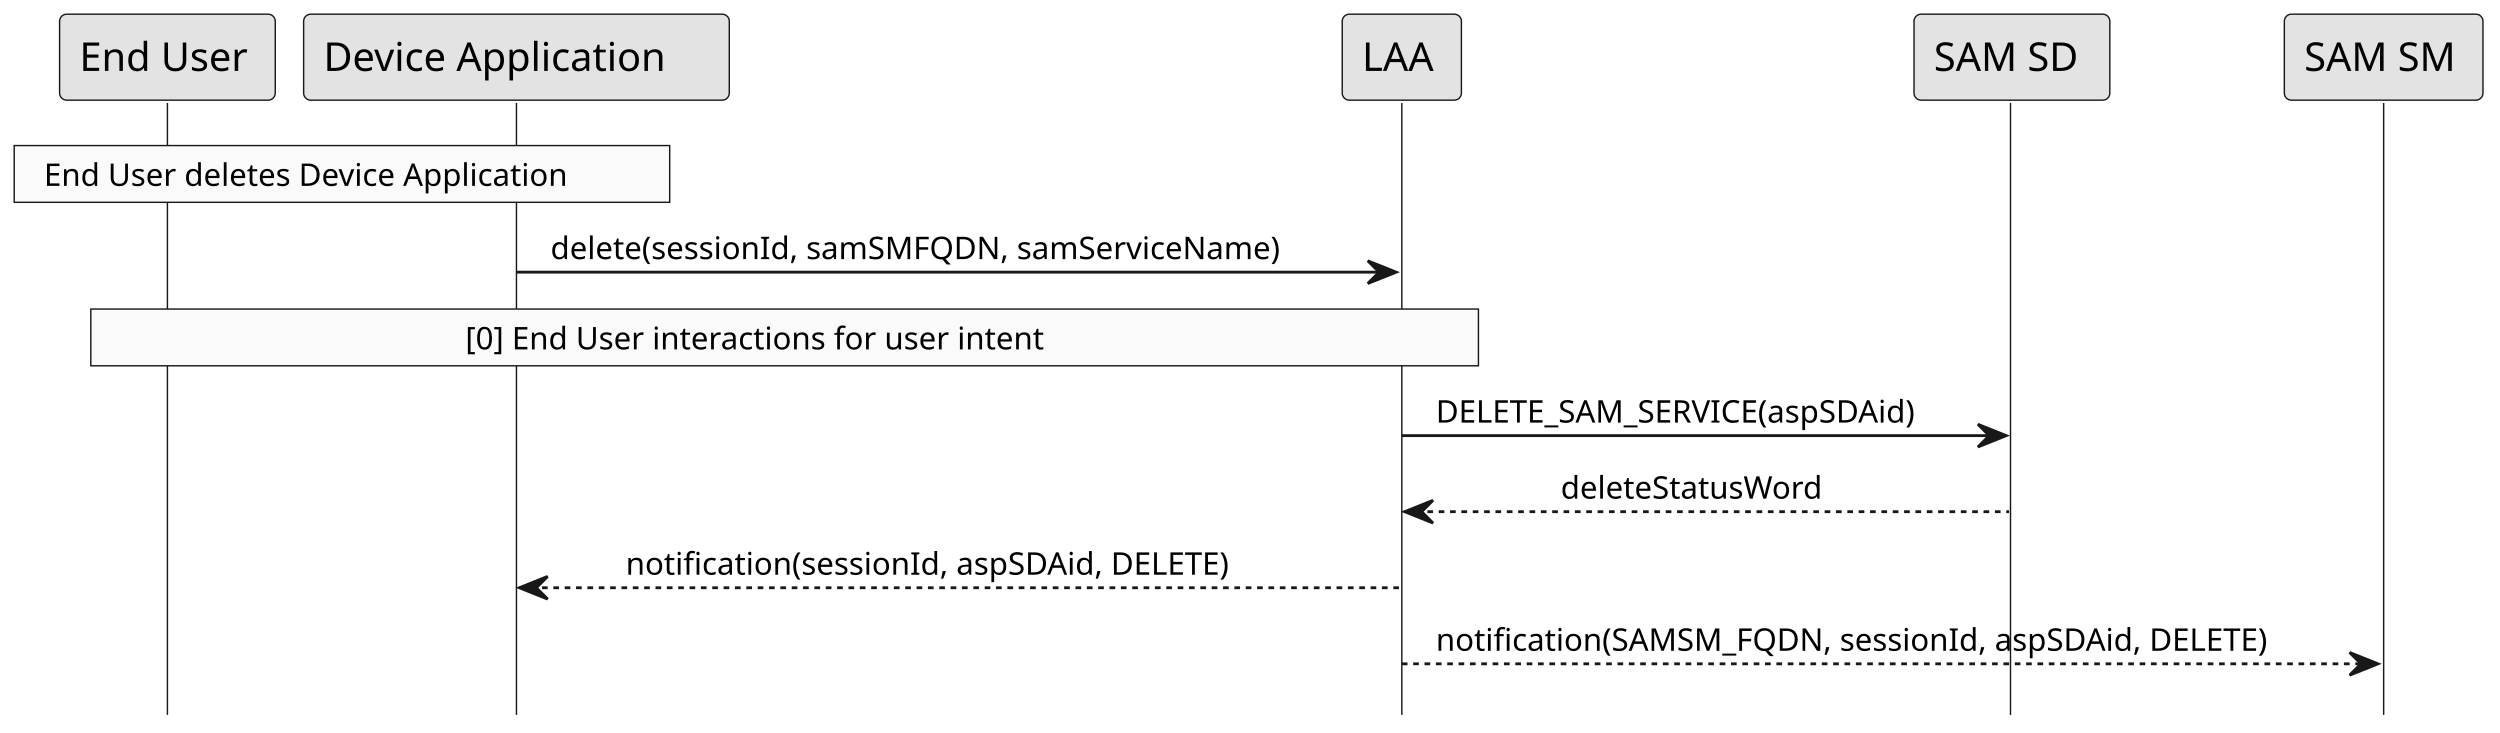
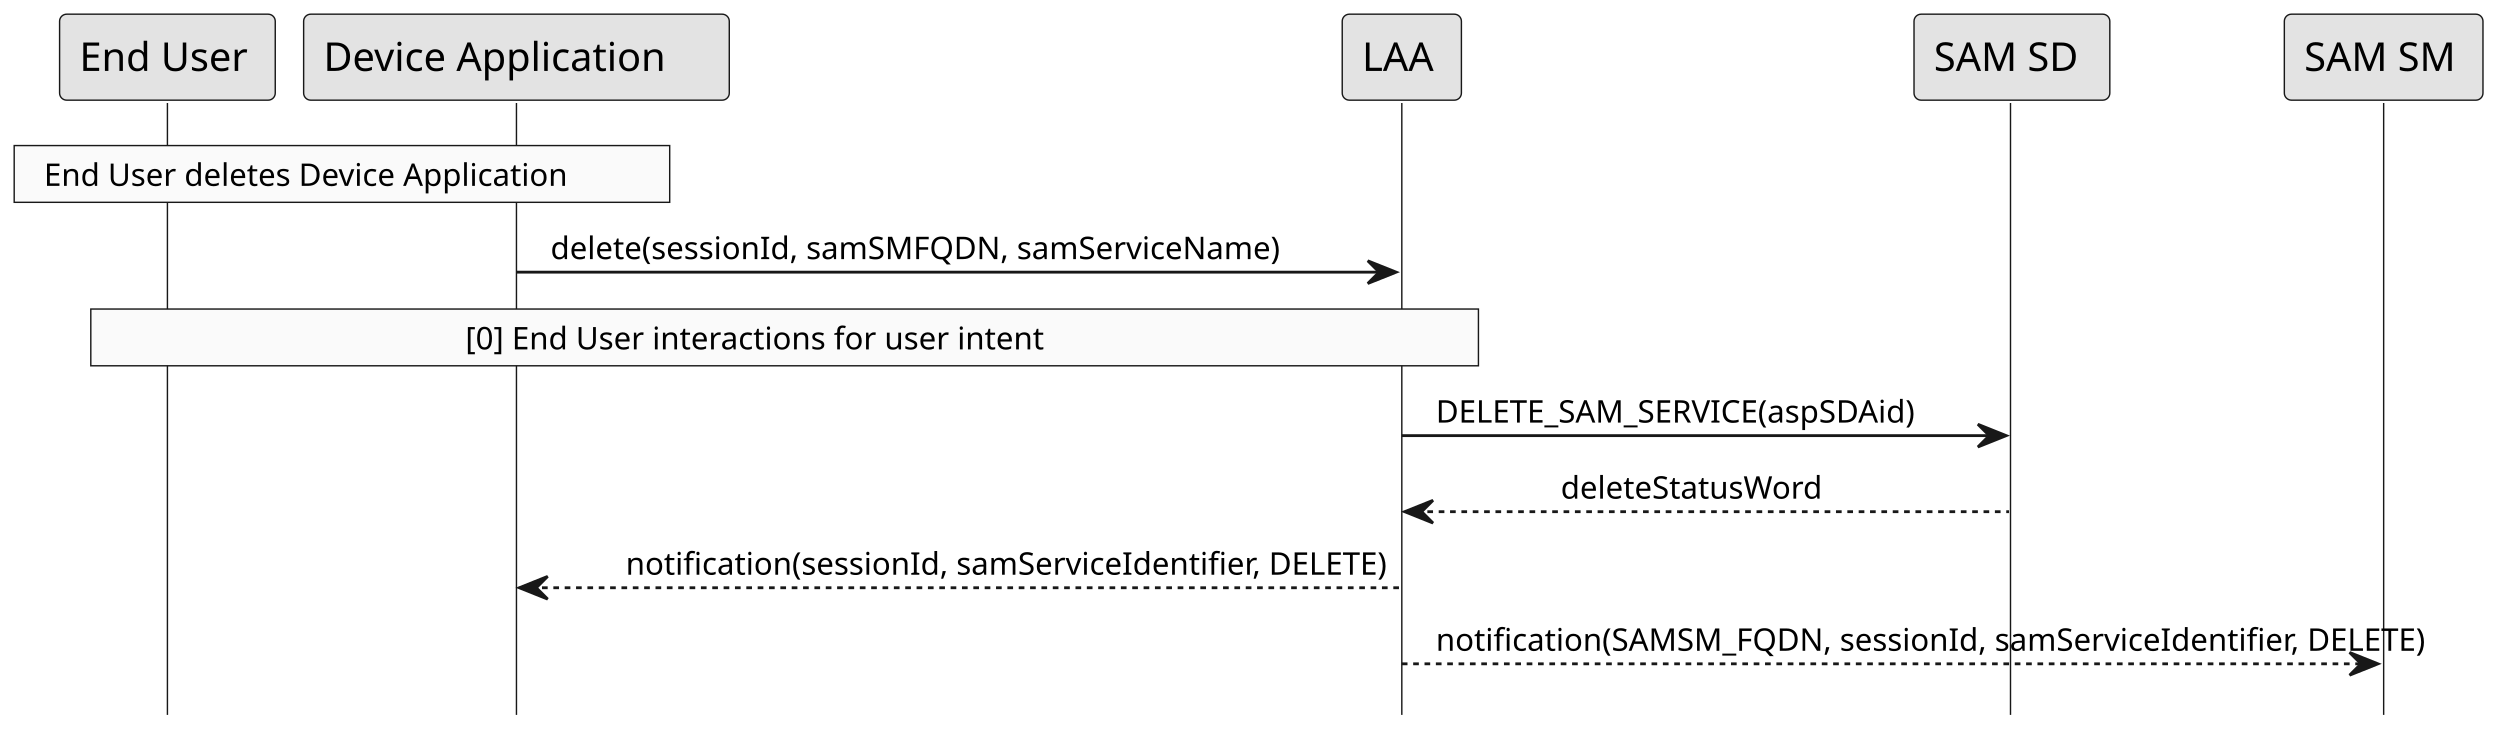
<svg xmlns="http://www.w3.org/2000/svg" contentStyleType="text/css" height="258px" preserveAspectRatio="none" style="width:881px;height:258px;background:#FFFFFF;" version="1.1" viewBox="0 0 881 258" width="881px" zoomAndPan="magnify">
  <defs />
  <g>
    <line style="stroke:#181818;stroke-width:0.5;" x1="59" x2="59" y1="36.297" y2="251.93" />
    <line style="stroke:#181818;stroke-width:0.5;" x1="182" x2="182" y1="36.297" y2="251.93" />
    <line style="stroke:#181818;stroke-width:0.5;" x1="494" x2="494" y1="36.297" y2="251.93" />
    <line style="stroke:#181818;stroke-width:0.5;" x1="708.5" x2="708.5" y1="36.297" y2="251.93" />
    <line style="stroke:#181818;stroke-width:0.5;" x1="840" x2="840" y1="36.297" y2="251.93" />
    <rect fill="#E3E3E3" height="30.297" rx="2.5" ry="2.5" style="stroke:#181818;stroke-width:0.5;" width="76" x="21" y="5" />
    <text fill="#000000" font-family="sans-serif" font-size="14" lengthAdjust="spacing" textLength="62" x="28" y="24.995">End User</text>
    <rect fill="#E3E3E3" height="30.297" rx="2.5" ry="2.5" style="stroke:#181818;stroke-width:0.5;" width="150" x="107" y="5" />
    <text fill="#000000" font-family="sans-serif" font-size="14" lengthAdjust="spacing" textLength="136" x="114" y="24.995">Device Application</text>
    <rect fill="#E3E3E3" height="30.297" rx="2.5" ry="2.5" style="stroke:#181818;stroke-width:0.5;" width="42" x="473" y="5" />
    <text fill="#000000" font-family="sans-serif" font-size="14" lengthAdjust="spacing" textLength="28" x="480" y="24.995">LAA</text>
    <rect fill="#E3E3E3" height="30.297" rx="2.5" ry="2.5" style="stroke:#181818;stroke-width:0.5;" width="69" x="674.5" y="5" />
    <text fill="#000000" font-family="sans-serif" font-size="14" lengthAdjust="spacing" textLength="55" x="681.5" y="24.995">SAM SD</text>
    <rect fill="#E3E3E3" height="30.297" rx="2.5" ry="2.5" style="stroke:#181818;stroke-width:0.5;" width="70" x="805" y="5" />
    <text fill="#000000" font-family="sans-serif" font-size="14" lengthAdjust="spacing" textLength="56" x="812" y="24.995">SAM SM</text>
    <rect fill="#FAFAFA" height="20" style="stroke:#181818;stroke-width:0.5;" width="231" x="5" y="51.297" />
    <text fill="#000000" font-family="sans-serif" font-size="11" lengthAdjust="spacing" textLength="210" x="15.5" y="65.507">End User deletes Device Application</text>
    <polygon fill="#181818" points="482,91.906,492,95.906,482,99.906,486,95.906" style="stroke:#181818;stroke-width:1.0;" />
    <line style="stroke:#181818;stroke-width:1.0;" x1="182" x2="488" y1="95.906" y2="95.906" />
    <text fill="#000000" font-family="sans-serif" font-size="11" lengthAdjust="spacing" textLength="288" x="194" y="91.312">delete(sessionId, samSMFQDN, samServiceName)</text>
    <rect fill="#FAFAFA" height="20" style="stroke:#181818;stroke-width:0.5;" width="489" x="32" y="108.906" />
    <text fill="#000000" font-family="sans-serif" font-size="11" lengthAdjust="spacing" textLength="225" x="164" y="123.117">[0] End User interactions for user intent</text>
    <polygon fill="#181818" points="697,149.516,707,153.516,697,157.516,701,153.516" style="stroke:#181818;stroke-width:1.0;" />
    <line style="stroke:#181818;stroke-width:1.0;" x1="494" x2="703" y1="153.516" y2="153.516" />
    <text fill="#000000" font-family="sans-serif" font-size="11" lengthAdjust="spacing" textLength="191" x="506" y="148.921">DELETE_SAM_SERVICE(aspSDAid)</text>
    <polygon fill="#181818" points="505,176.32,495,180.32,505,184.32,501,180.32" style="stroke:#181818;stroke-width:1.0;" />
    <line style="stroke:#181818;stroke-width:1.0;stroke-dasharray:2.0,2.0;" x1="499" x2="708" y1="180.32" y2="180.32" />
    <text fill="#000000" font-family="sans-serif" font-size="11" lengthAdjust="spacing" textLength="103" x="550" y="175.726">deleteStatusWord</text>
    <polygon fill="#181818" points="193,203.125,183,207.125,193,211.125,189,207.125" style="stroke:#181818;stroke-width:1.0;" />
    <line style="stroke:#181818;stroke-width:1.0;stroke-dasharray:2.0,2.0;" x1="187" x2="493" y1="207.125" y2="207.125" />
-     <text fill="#000000" font-family="sans-serif" font-size="11" lengthAdjust="spacing" textLength="235" x="220.5" y="202.531">notification(sessionId, aspSDAid, DELETE)</text>
+     <text fill="#000000" font-family="sans-serif" font-size="11" lengthAdjust="spacing" textLength="235" x="220.5" y="202.531">notification(sessionId, samServiceIdentifier, DELETE)</text>
    <polygon fill="#181818" points="828,229.93,838,233.93,828,237.93,832,233.93" style="stroke:#181818;stroke-width:1.0;" />
    <line style="stroke:#181818;stroke-width:1.0;stroke-dasharray:2.0,2.0;" x1="494" x2="834" y1="233.93" y2="233.93" />
-     <text fill="#000000" font-family="sans-serif" font-size="11" lengthAdjust="spacing" textLength="322" x="506" y="229.335">notification(SAMSM_FQDN, sessionId, aspSDAid, DELETE)</text>
+     <text fill="#000000" font-family="sans-serif" font-size="11" lengthAdjust="spacing" textLength="322" x="506" y="229.335">notification(SAMSM_FQDN, sessionId, samServiceIdentifier, DELETE)</text>
  </g>
</svg>
